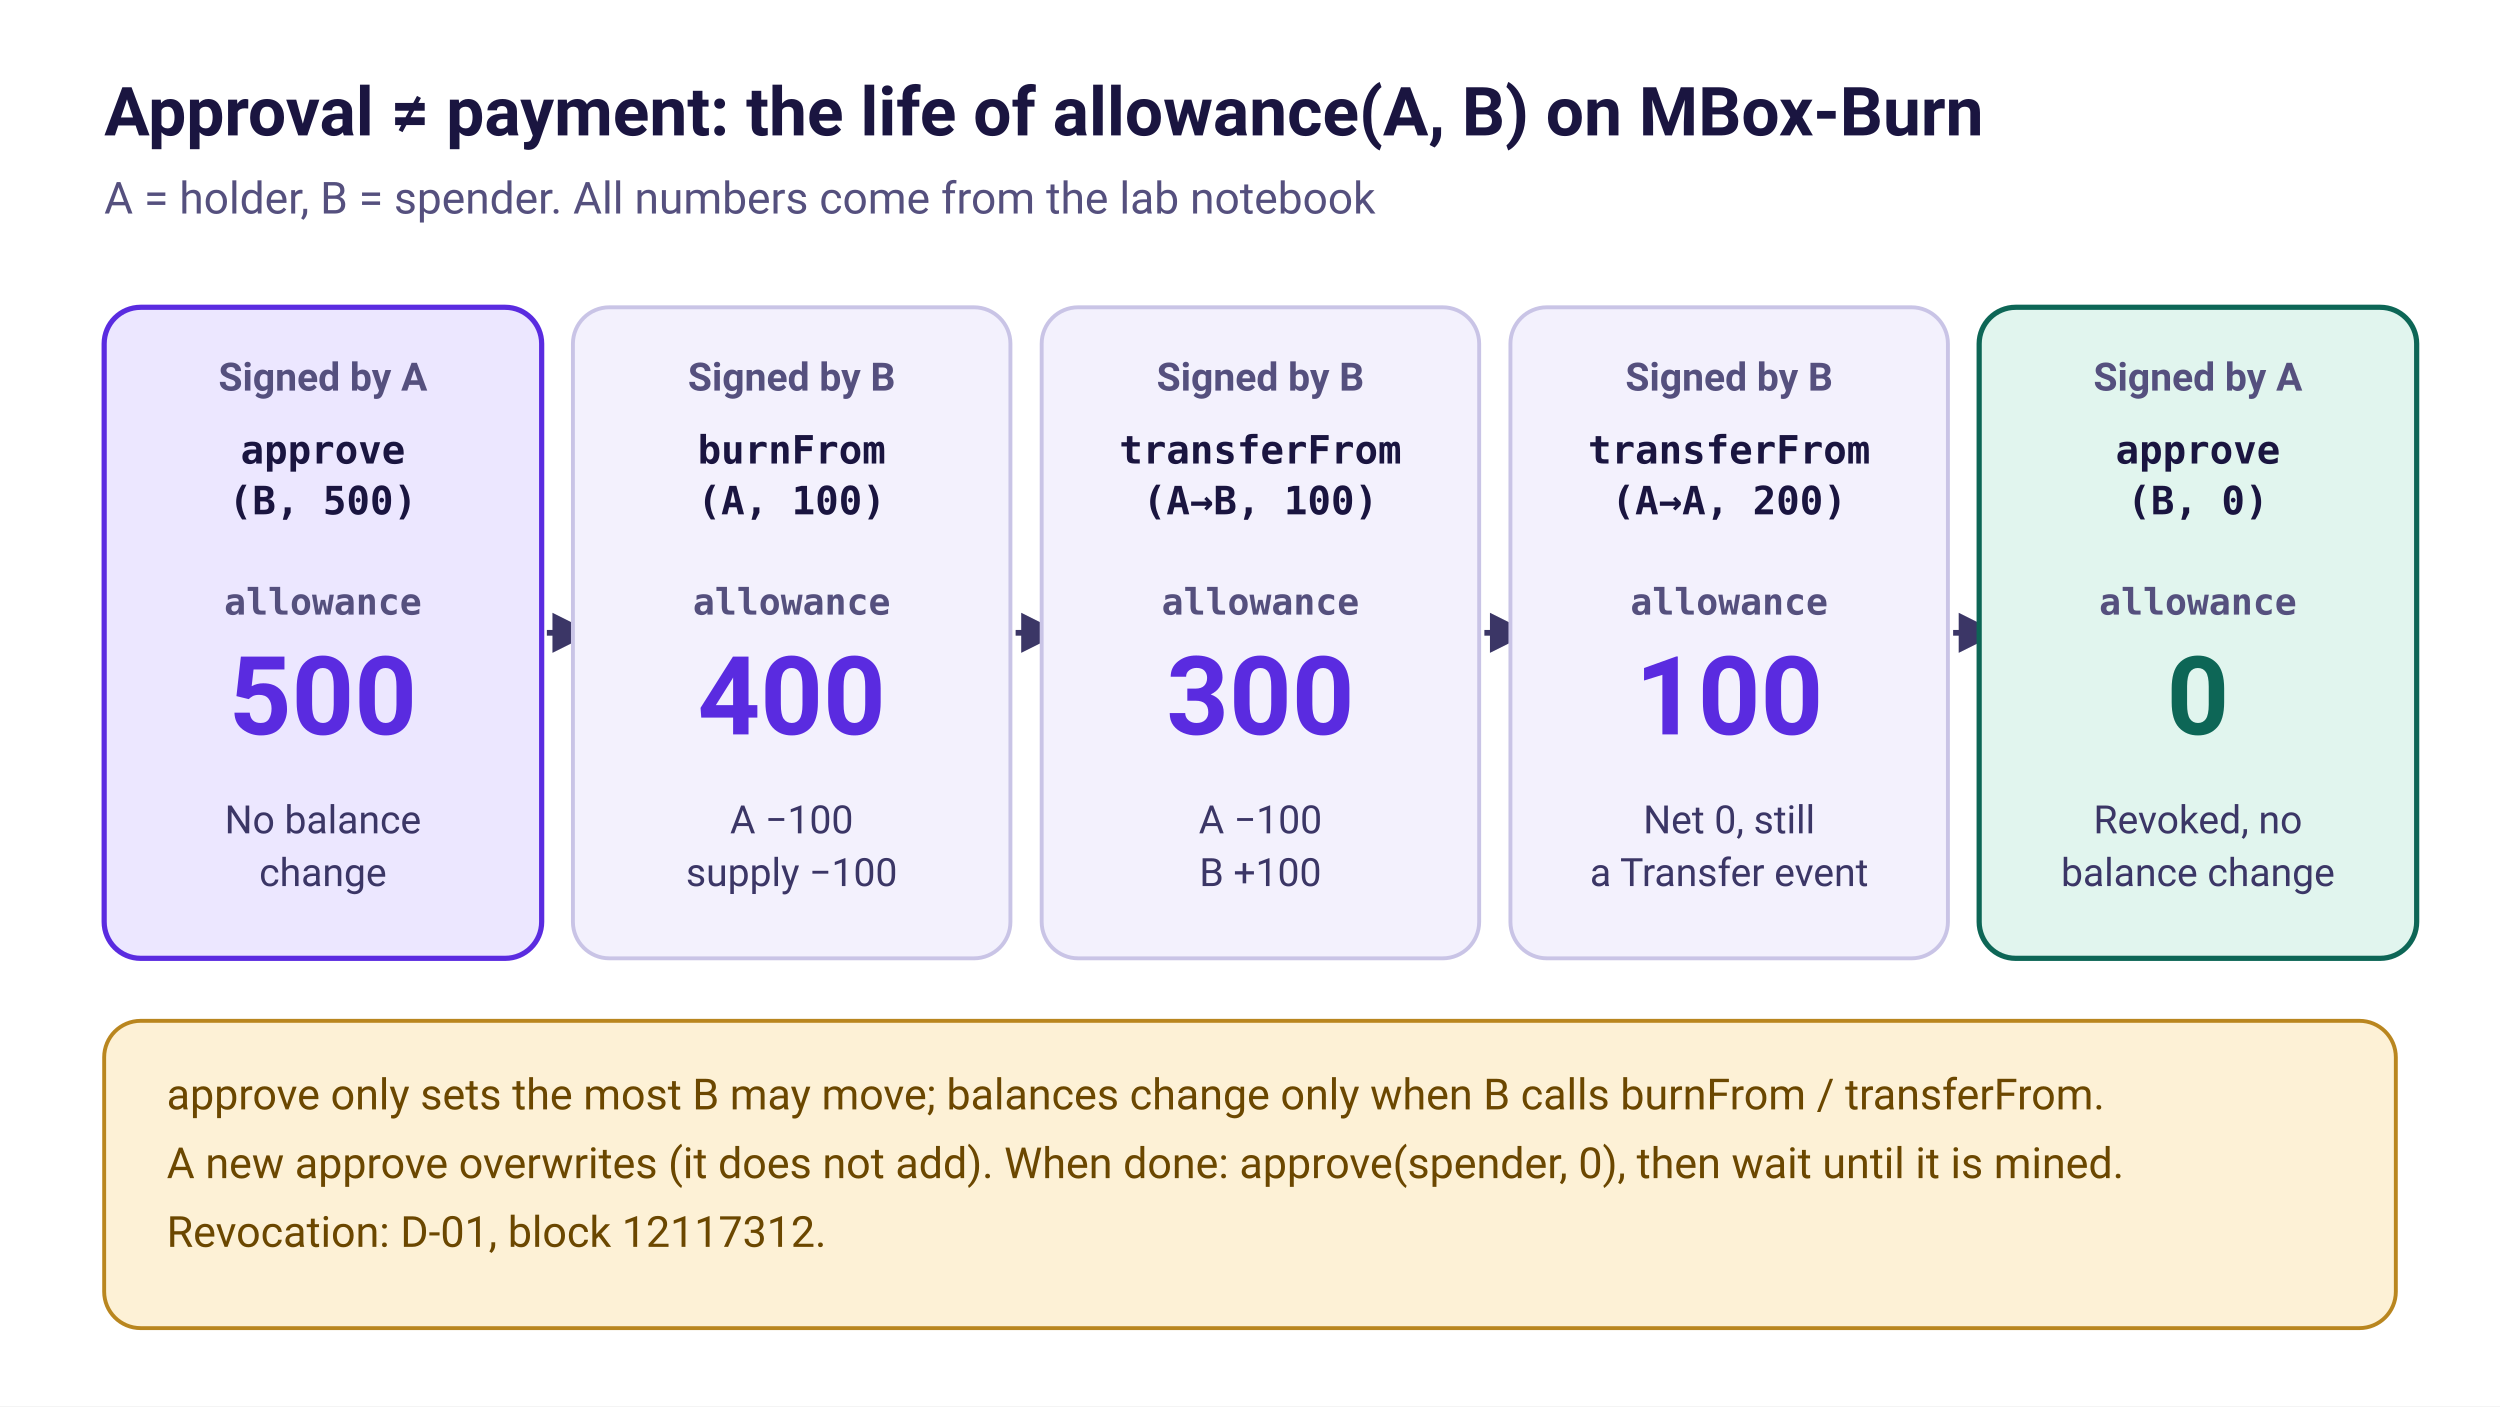
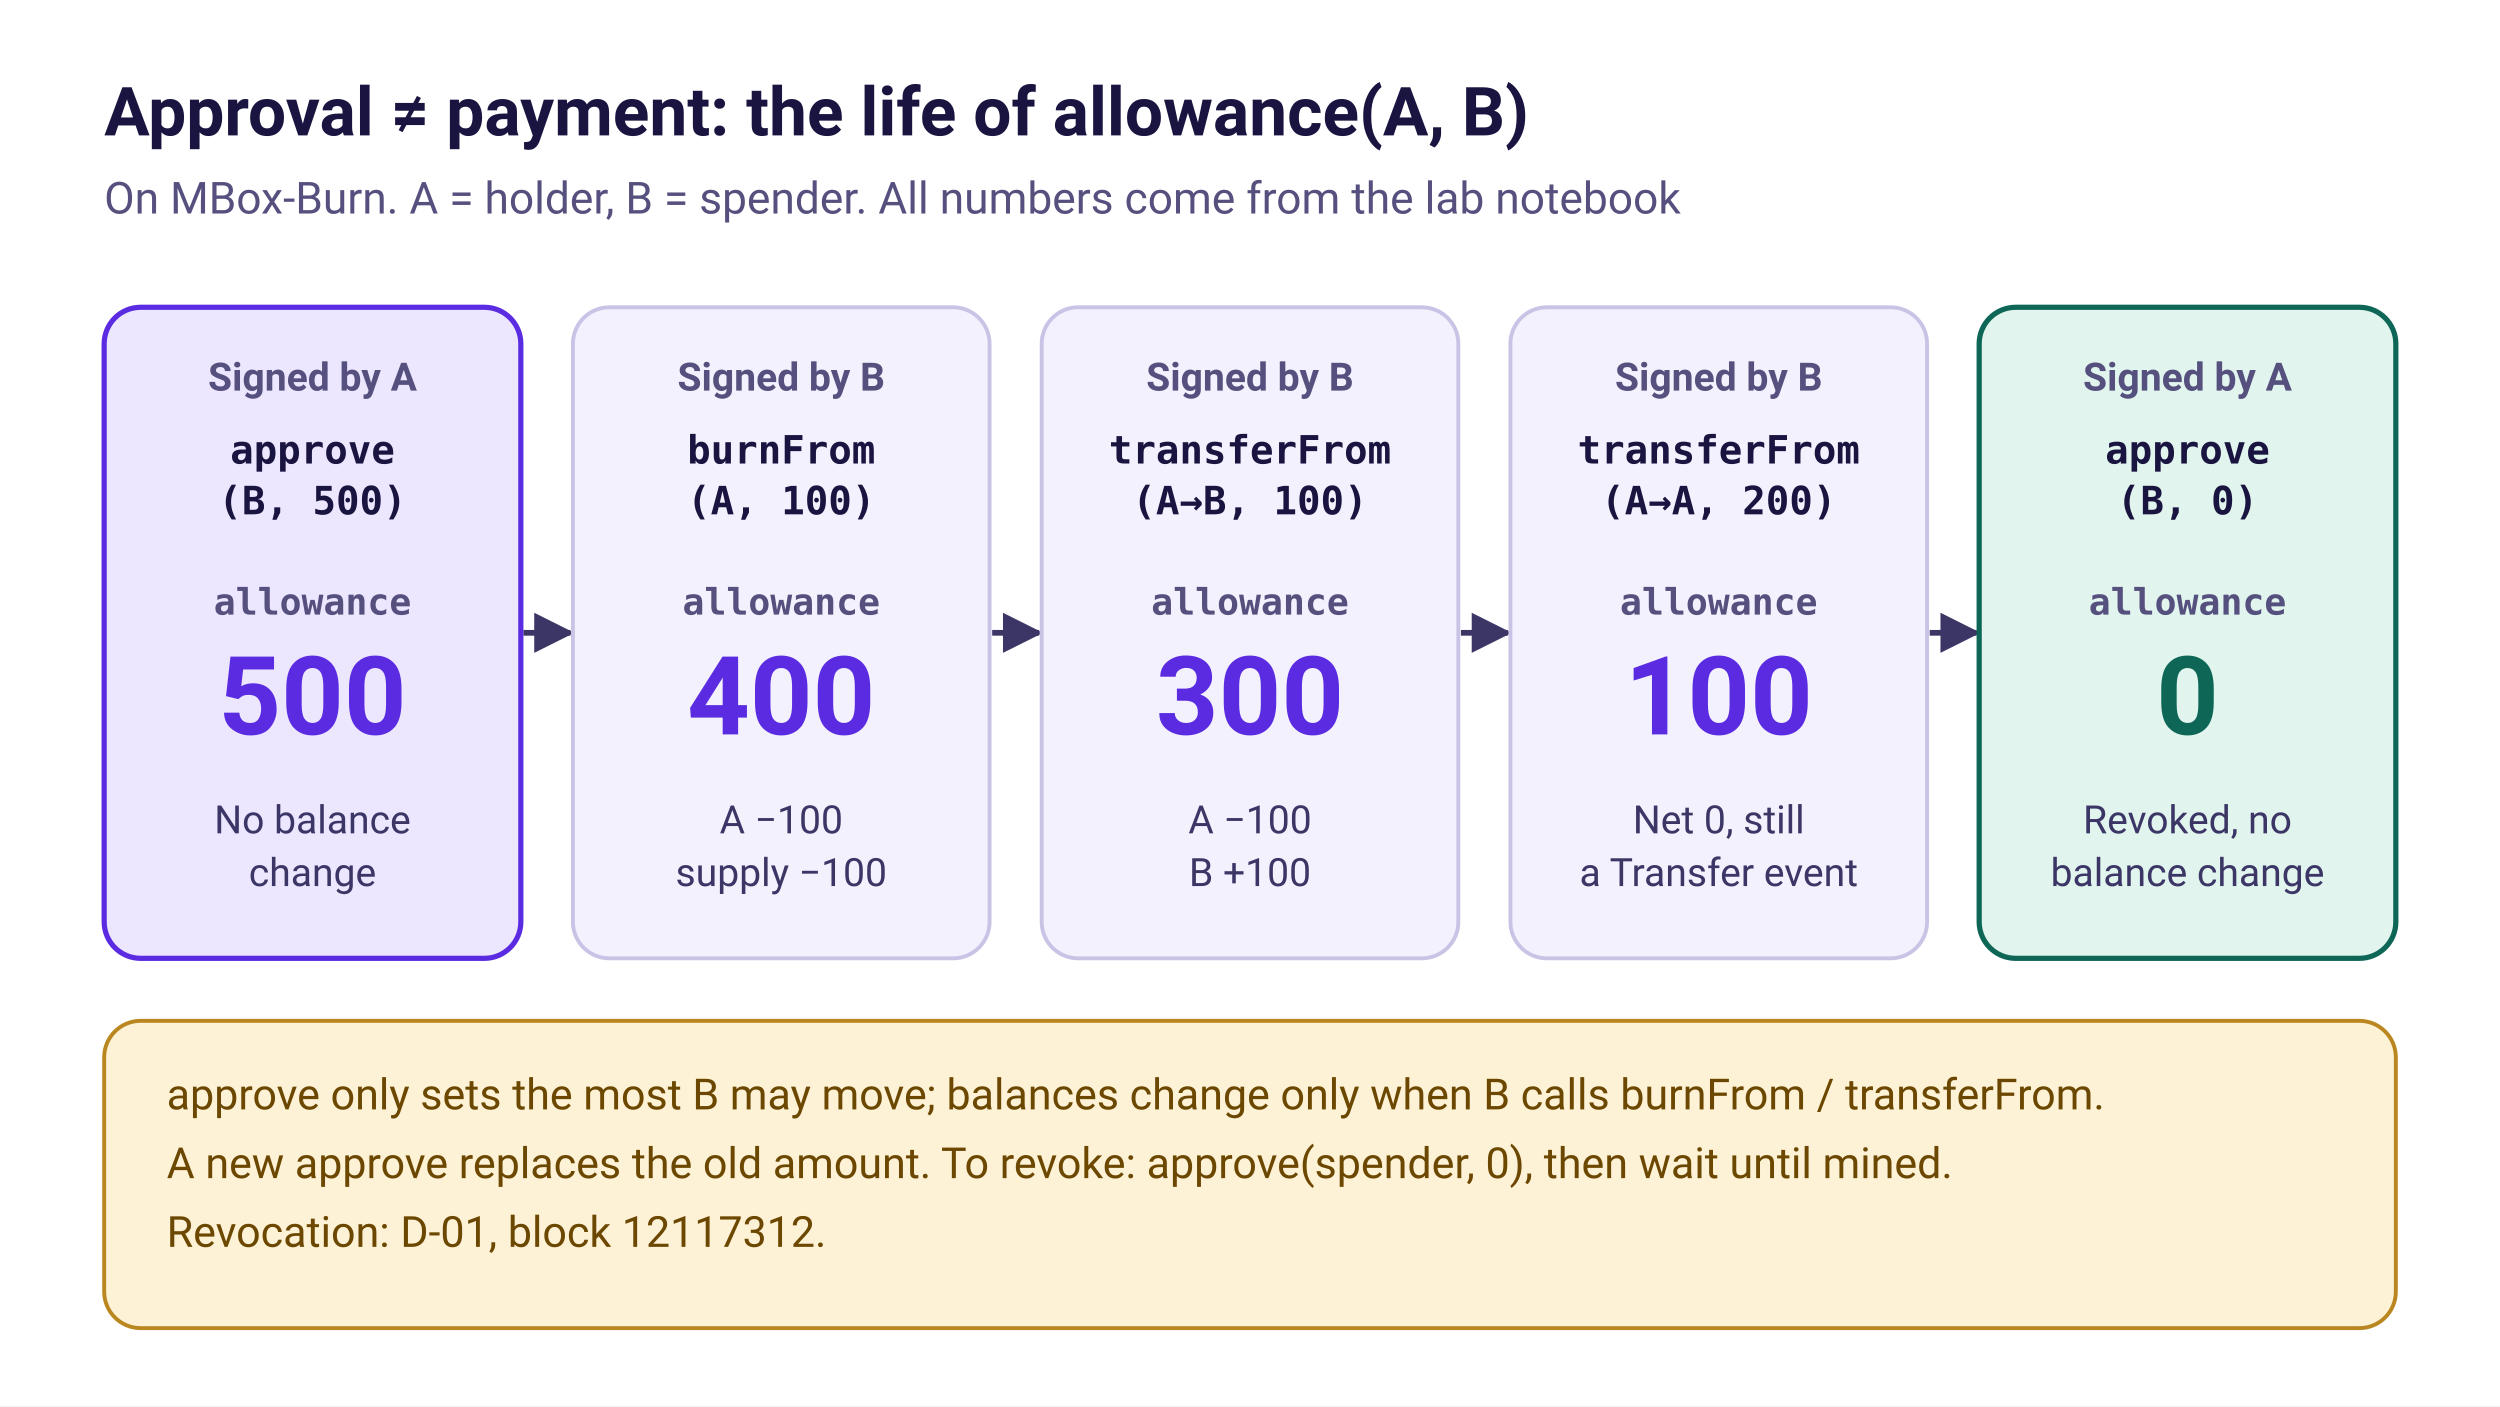
<svg xmlns="http://www.w3.org/2000/svg" viewBox="0 0 960 540" width="960" height="540" role="img" aria-labelledby="t d" lang="en">
  <defs>
    <marker id="a-ink" viewBox="0 0 10 10" refX="9" refY="5" markerWidth="7" markerHeight="7" orient="auto-start-reverse">
      <path d="M0 0L10 5L0 10z" fill="#3b3666" />
    </marker>
    <marker id="a-brand" viewBox="0 0 10 10" refX="9" refY="5" markerWidth="7" markerHeight="7" orient="auto-start-reverse">
      <path d="M0 0L10 5L0 10z" fill="#5a2be0" />
    </marker>
    <marker id="a-teal" viewBox="0 0 10 10" refX="9" refY="5" markerWidth="7" markerHeight="7" orient="auto-start-reverse">
      <path d="M0 0L10 5L0 10z" fill="#0d6656" />
    </marker>
    <marker id="a-grey" viewBox="0 0 10 10" refX="9" refY="5" markerWidth="7" markerHeight="7" orient="auto-start-reverse">
      <path d="M0 0L10 5L0 10z" fill="#77729f" />
    </marker>
  </defs>
  <rect width="960" height="540" fill="#ffffff" />
-   <text x="40" y="52" font-family="system-ui, -apple-system, 'Segoe UI', Roboto, 'PingFang SC', 'Hiragino Sans GB', 'Noto Sans CJK SC', 'Noto Sans SC', 'Microsoft YaHei', Arial, sans-serif" font-size="26" font-weight="700" fill="#1a1540" text-anchor="start">Approval ≠ payment: the life of allowance(A, B) on MBox-Burn</text>
-   <text x="40" y="82" font-family="system-ui, -apple-system, 'Segoe UI', Roboto, 'PingFang SC', 'Hiragino Sans GB', 'Noto Sans CJK SC', 'Noto Sans SC', 'Microsoft YaHei', Arial, sans-serif" font-size="17" font-weight="400" fill="#55507e" text-anchor="start">A = holder, B = spender. All numbers come from the lab notebook</text>
-   <rect x="40" y="118" width="168" height="250" rx="14" fill="#ece7ff" stroke="#5a2be0" stroke-width="2" />
-   <text x="124" y="150" font-family="system-ui, -apple-system, 'Segoe UI', Roboto, 'PingFang SC', 'Hiragino Sans GB', 'Noto Sans CJK SC', 'Noto Sans SC', 'Microsoft YaHei', Arial, sans-serif" font-size="15" font-weight="600" fill="#55507e" text-anchor="middle">Signed by A</text>
-   <text x="124" y="178.0" font-family="ui-monospace, 'SFMono-Regular', Menlo, Consolas, monospace" font-size="15" font-weight="700" fill="#1a1540" text-anchor="middle">approve</text>
-   <text x="124" y="197.5" font-family="ui-monospace, 'SFMono-Regular', Menlo, Consolas, monospace" font-size="15" font-weight="700" fill="#1a1540" text-anchor="middle">(B, 500)</text>
-   <text x="124" y="236" font-family="ui-monospace, 'SFMono-Regular', Menlo, Consolas, monospace" font-size="14" font-weight="600" fill="#55507e" text-anchor="middle">allowance</text>
-   <text x="124" y="282" font-family="system-ui, -apple-system, 'Segoe UI', Roboto, 'PingFang SC', 'Hiragino Sans GB', 'Noto Sans CJK SC', 'Noto Sans SC', 'Microsoft YaHei', Arial, sans-serif" font-size="42" font-weight="700" fill="#5a2be0" text-anchor="middle">500</text>
-   <text x="124" y="320.0" font-family="system-ui, -apple-system, 'Segoe UI', Roboto, 'PingFang SC', 'Hiragino Sans GB', 'Noto Sans CJK SC', 'Noto Sans SC', 'Microsoft YaHei', Arial, sans-serif" font-size="15" font-weight="400" fill="#3b3666" text-anchor="middle">No balance</text>
-   <text x="124" y="340.25" font-family="system-ui, -apple-system, 'Segoe UI', Roboto, 'PingFang SC', 'Hiragino Sans GB', 'Noto Sans CJK SC', 'Noto Sans SC', 'Microsoft YaHei', Arial, sans-serif" font-size="15" font-weight="400" fill="#3b3666" text-anchor="middle">change</text>
-   <line x1="210" y1="243" x2="226" y2="243" stroke="#3b3666" stroke-width="2.2" marker-end="url(#a-ink)" />
-   <rect x="220" y="118" width="168" height="250" rx="14" fill="#f3f1fd" stroke="#c9c4e6" stroke-width="1.5" />
-   <text x="304" y="150" font-family="system-ui, -apple-system, 'Segoe UI', Roboto, 'PingFang SC', 'Hiragino Sans GB', 'Noto Sans CJK SC', 'Noto Sans SC', 'Microsoft YaHei', Arial, sans-serif" font-size="15" font-weight="600" fill="#55507e" text-anchor="middle">Signed by B</text>
-   <text x="304" y="178.0" font-family="ui-monospace, 'SFMono-Regular', Menlo, Consolas, monospace" font-size="15" font-weight="700" fill="#1a1540" text-anchor="middle">burnFrom</text>
-   <text x="304" y="197.5" font-family="ui-monospace, 'SFMono-Regular', Menlo, Consolas, monospace" font-size="15" font-weight="700" fill="#1a1540" text-anchor="middle">(A, 100)</text>
-   <text x="304" y="236" font-family="ui-monospace, 'SFMono-Regular', Menlo, Consolas, monospace" font-size="14" font-weight="600" fill="#55507e" text-anchor="middle">allowance</text>
-   <text x="304" y="282" font-family="system-ui, -apple-system, 'Segoe UI', Roboto, 'PingFang SC', 'Hiragino Sans GB', 'Noto Sans CJK SC', 'Noto Sans SC', 'Microsoft YaHei', Arial, sans-serif" font-size="42" font-weight="700" fill="#5a2be0" text-anchor="middle">400</text>
-   <text x="304" y="320.0" font-family="system-ui, -apple-system, 'Segoe UI', Roboto, 'PingFang SC', 'Hiragino Sans GB', 'Noto Sans CJK SC', 'Noto Sans SC', 'Microsoft YaHei', Arial, sans-serif" font-size="15" font-weight="400" fill="#3b3666" text-anchor="middle">A −100</text>
-   <text x="304" y="340.25" font-family="system-ui, -apple-system, 'Segoe UI', Roboto, 'PingFang SC', 'Hiragino Sans GB', 'Noto Sans CJK SC', 'Noto Sans SC', 'Microsoft YaHei', Arial, sans-serif" font-size="15" font-weight="400" fill="#3b3666" text-anchor="middle">supply −100</text>
-   <line x1="390" y1="243" x2="406" y2="243" stroke="#3b3666" stroke-width="2.2" marker-end="url(#a-ink)" />
-   <rect x="400" y="118" width="168" height="250" rx="14" fill="#f3f1fd" stroke="#c9c4e6" stroke-width="1.5" />
-   <text x="484" y="150" font-family="system-ui, -apple-system, 'Segoe UI', Roboto, 'PingFang SC', 'Hiragino Sans GB', 'Noto Sans CJK SC', 'Noto Sans SC', 'Microsoft YaHei', Arial, sans-serif" font-size="15" font-weight="600" fill="#55507e" text-anchor="middle">Signed by B</text>
-   <text x="484" y="178.0" font-family="ui-monospace, 'SFMono-Regular', Menlo, Consolas, monospace" font-size="15" font-weight="700" fill="#1a1540" text-anchor="middle">transferFrom</text>
-   <text x="484" y="197.5" font-family="ui-monospace, 'SFMono-Regular', Menlo, Consolas, monospace" font-size="15" font-weight="700" fill="#1a1540" text-anchor="middle">(A→B, 100)</text>
-   <text x="484" y="236" font-family="ui-monospace, 'SFMono-Regular', Menlo, Consolas, monospace" font-size="14" font-weight="600" fill="#55507e" text-anchor="middle">allowance</text>
-   <text x="484" y="282" font-family="system-ui, -apple-system, 'Segoe UI', Roboto, 'PingFang SC', 'Hiragino Sans GB', 'Noto Sans CJK SC', 'Noto Sans SC', 'Microsoft YaHei', Arial, sans-serif" font-size="42" font-weight="700" fill="#5a2be0" text-anchor="middle">300</text>
-   <text x="484" y="320.0" font-family="system-ui, -apple-system, 'Segoe UI', Roboto, 'PingFang SC', 'Hiragino Sans GB', 'Noto Sans CJK SC', 'Noto Sans SC', 'Microsoft YaHei', Arial, sans-serif" font-size="15" font-weight="400" fill="#3b3666" text-anchor="middle">A −100</text>
-   <text x="484" y="340.25" font-family="system-ui, -apple-system, 'Segoe UI', Roboto, 'PingFang SC', 'Hiragino Sans GB', 'Noto Sans CJK SC', 'Noto Sans SC', 'Microsoft YaHei', Arial, sans-serif" font-size="15" font-weight="400" fill="#3b3666" text-anchor="middle">B +100</text>
-   <line x1="570" y1="243" x2="586" y2="243" stroke="#3b3666" stroke-width="2.2" marker-end="url(#a-ink)" />
-   <rect x="580" y="118" width="168" height="250" rx="14" fill="#f3f1fd" stroke="#c9c4e6" stroke-width="1.5" />
-   <text x="664" y="150" font-family="system-ui, -apple-system, 'Segoe UI', Roboto, 'PingFang SC', 'Hiragino Sans GB', 'Noto Sans CJK SC', 'Noto Sans SC', 'Microsoft YaHei', Arial, sans-serif" font-size="15" font-weight="600" fill="#55507e" text-anchor="middle">Signed by B</text>
-   <text x="664" y="178.0" font-family="ui-monospace, 'SFMono-Regular', Menlo, Consolas, monospace" font-size="15" font-weight="700" fill="#1a1540" text-anchor="middle">transferFrom</text>
-   <text x="664" y="197.5" font-family="ui-monospace, 'SFMono-Regular', Menlo, Consolas, monospace" font-size="15" font-weight="700" fill="#1a1540" text-anchor="middle">(A→A, 200)</text>
-   <text x="664" y="236" font-family="ui-monospace, 'SFMono-Regular', Menlo, Consolas, monospace" font-size="14" font-weight="600" fill="#55507e" text-anchor="middle">allowance</text>
-   <text x="664" y="282" font-family="system-ui, -apple-system, 'Segoe UI', Roboto, 'PingFang SC', 'Hiragino Sans GB', 'Noto Sans CJK SC', 'Noto Sans SC', 'Microsoft YaHei', Arial, sans-serif" font-size="42" font-weight="700" fill="#5a2be0" text-anchor="middle">100</text>
-   <text x="664" y="320.0" font-family="system-ui, -apple-system, 'Segoe UI', Roboto, 'PingFang SC', 'Hiragino Sans GB', 'Noto Sans CJK SC', 'Noto Sans SC', 'Microsoft YaHei', Arial, sans-serif" font-size="15" font-weight="400" fill="#3b3666" text-anchor="middle">Net 0, still</text>
-   <text x="664" y="340.25" font-family="system-ui, -apple-system, 'Segoe UI', Roboto, 'PingFang SC', 'Hiragino Sans GB', 'Noto Sans CJK SC', 'Noto Sans SC', 'Microsoft YaHei', Arial, sans-serif" font-size="15" font-weight="400" fill="#3b3666" text-anchor="middle">a Transfer event</text>
-   <line x1="750" y1="243" x2="766" y2="243" stroke="#3b3666" stroke-width="2.2" marker-end="url(#a-ink)" />
-   <rect x="760" y="118" width="168" height="250" rx="14" fill="#e1f5ee" stroke="#0d6656" stroke-width="2" />
-   <text x="844" y="150" font-family="system-ui, -apple-system, 'Segoe UI', Roboto, 'PingFang SC', 'Hiragino Sans GB', 'Noto Sans CJK SC', 'Noto Sans SC', 'Microsoft YaHei', Arial, sans-serif" font-size="15" font-weight="600" fill="#55507e" text-anchor="middle">Signed by A</text>
-   <text x="844" y="178.0" font-family="ui-monospace, 'SFMono-Regular', Menlo, Consolas, monospace" font-size="15" font-weight="700" fill="#1a1540" text-anchor="middle">approve</text>
-   <text x="844" y="197.5" font-family="ui-monospace, 'SFMono-Regular', Menlo, Consolas, monospace" font-size="15" font-weight="700" fill="#1a1540" text-anchor="middle">(B, 0)</text>
-   <text x="844" y="236" font-family="ui-monospace, 'SFMono-Regular', Menlo, Consolas, monospace" font-size="14" font-weight="600" fill="#55507e" text-anchor="middle">allowance</text>
-   <text x="844" y="282" font-family="system-ui, -apple-system, 'Segoe UI', Roboto, 'PingFang SC', 'Hiragino Sans GB', 'Noto Sans CJK SC', 'Noto Sans SC', 'Microsoft YaHei', Arial, sans-serif" font-size="42" font-weight="700" fill="#0d6656" text-anchor="middle">0</text>
-   <text x="844" y="320.0" font-family="system-ui, -apple-system, 'Segoe UI', Roboto, 'PingFang SC', 'Hiragino Sans GB', 'Noto Sans CJK SC', 'Noto Sans SC', 'Microsoft YaHei', Arial, sans-serif" font-size="15" font-weight="400" fill="#3b3666" text-anchor="middle">Revoked, no</text>
-   <text x="844" y="340.25" font-family="system-ui, -apple-system, 'Segoe UI', Roboto, 'PingFang SC', 'Hiragino Sans GB', 'Noto Sans CJK SC', 'Noto Sans SC', 'Microsoft YaHei', Arial, sans-serif" font-size="15" font-weight="400" fill="#3b3666" text-anchor="middle">balance change</text>
+   <text x="40" y="52" font-family="system-ui, -apple-system, 'Segoe UI', Roboto, 'PingFang SC', 'Hiragino Sans GB', 'Noto Sans CJK SC', 'Noto Sans SC', 'Microsoft YaHei', Arial, sans-serif" font-size="26" font-weight="700" fill="#1a1540" text-anchor="start">Approval ≠ payment: the life of allowance(A, B)</text>
+   <text x="40" y="82" font-family="system-ui, -apple-system, 'Segoe UI', Roboto, 'PingFang SC', 'Hiragino Sans GB', 'Noto Sans CJK SC', 'Noto Sans SC', 'Microsoft YaHei', Arial, sans-serif" font-size="17" font-weight="400" fill="#55507e" text-anchor="start">On MBox-Burn. A = holder, B = spender. All numbers come from the lab notebook</text>
+   <rect x="40" y="118" width="160" height="250" rx="14" fill="#ece7ff" stroke="#5a2be0" stroke-width="2" />
+   <text x="120" y="150" font-family="system-ui, -apple-system, 'Segoe UI', Roboto, 'PingFang SC', 'Hiragino Sans GB', 'Noto Sans CJK SC', 'Noto Sans SC', 'Microsoft YaHei', Arial, sans-serif" font-size="15" font-weight="600" fill="#55507e" text-anchor="middle">Signed by A</text>
+   <text x="120" y="178.0" font-family="ui-monospace, 'SFMono-Regular', Menlo, Consolas, monospace" font-size="15" font-weight="700" fill="#1a1540" text-anchor="middle">approve</text>
+   <text x="120" y="197.5" font-family="ui-monospace, 'SFMono-Regular', Menlo, Consolas, monospace" font-size="15" font-weight="700" fill="#1a1540" text-anchor="middle">(B, 500)</text>
+   <text x="120" y="236" font-family="ui-monospace, 'SFMono-Regular', Menlo, Consolas, monospace" font-size="14" font-weight="600" fill="#55507e" text-anchor="middle">allowance</text>
+   <text x="120" y="282" font-family="system-ui, -apple-system, 'Segoe UI', Roboto, 'PingFang SC', 'Hiragino Sans GB', 'Noto Sans CJK SC', 'Noto Sans SC', 'Microsoft YaHei', Arial, sans-serif" font-size="42" font-weight="700" fill="#5a2be0" text-anchor="middle">500</text>
+   <text x="120" y="320.0" font-family="system-ui, -apple-system, 'Segoe UI', Roboto, 'PingFang SC', 'Hiragino Sans GB', 'Noto Sans CJK SC', 'Noto Sans SC', 'Microsoft YaHei', Arial, sans-serif" font-size="15" font-weight="400" fill="#3b3666" text-anchor="middle">No balance</text>
+   <text x="120" y="340.25" font-family="system-ui, -apple-system, 'Segoe UI', Roboto, 'PingFang SC', 'Hiragino Sans GB', 'Noto Sans CJK SC', 'Noto Sans SC', 'Microsoft YaHei', Arial, sans-serif" font-size="15" font-weight="400" fill="#3b3666" text-anchor="middle">change</text>
+   <line x1="201" y1="243" x2="219" y2="243" stroke="#3b3666" stroke-width="2.2" marker-end="url(#a-ink)" />
+   <rect x="220" y="118" width="160" height="250" rx="14" fill="#f3f1fd" stroke="#c9c4e6" stroke-width="1.5" />
+   <text x="300" y="150" font-family="system-ui, -apple-system, 'Segoe UI', Roboto, 'PingFang SC', 'Hiragino Sans GB', 'Noto Sans CJK SC', 'Noto Sans SC', 'Microsoft YaHei', Arial, sans-serif" font-size="15" font-weight="600" fill="#55507e" text-anchor="middle">Signed by B</text>
+   <text x="300" y="178.0" font-family="ui-monospace, 'SFMono-Regular', Menlo, Consolas, monospace" font-size="15" font-weight="700" fill="#1a1540" text-anchor="middle">burnFrom</text>
+   <text x="300" y="197.5" font-family="ui-monospace, 'SFMono-Regular', Menlo, Consolas, monospace" font-size="15" font-weight="700" fill="#1a1540" text-anchor="middle">(A, 100)</text>
+   <text x="300" y="236" font-family="ui-monospace, 'SFMono-Regular', Menlo, Consolas, monospace" font-size="14" font-weight="600" fill="#55507e" text-anchor="middle">allowance</text>
+   <text x="300" y="282" font-family="system-ui, -apple-system, 'Segoe UI', Roboto, 'PingFang SC', 'Hiragino Sans GB', 'Noto Sans CJK SC', 'Noto Sans SC', 'Microsoft YaHei', Arial, sans-serif" font-size="42" font-weight="700" fill="#5a2be0" text-anchor="middle">400</text>
+   <text x="300" y="320.0" font-family="system-ui, -apple-system, 'Segoe UI', Roboto, 'PingFang SC', 'Hiragino Sans GB', 'Noto Sans CJK SC', 'Noto Sans SC', 'Microsoft YaHei', Arial, sans-serif" font-size="15" font-weight="400" fill="#3b3666" text-anchor="middle">A −100</text>
+   <text x="300" y="340.25" font-family="system-ui, -apple-system, 'Segoe UI', Roboto, 'PingFang SC', 'Hiragino Sans GB', 'Noto Sans CJK SC', 'Noto Sans SC', 'Microsoft YaHei', Arial, sans-serif" font-size="15" font-weight="400" fill="#3b3666" text-anchor="middle">supply −100</text>
+   <line x1="381" y1="243" x2="399" y2="243" stroke="#3b3666" stroke-width="2.2" marker-end="url(#a-ink)" />
+   <rect x="400" y="118" width="160" height="250" rx="14" fill="#f3f1fd" stroke="#c9c4e6" stroke-width="1.5" />
+   <text x="480" y="150" font-family="system-ui, -apple-system, 'Segoe UI', Roboto, 'PingFang SC', 'Hiragino Sans GB', 'Noto Sans CJK SC', 'Noto Sans SC', 'Microsoft YaHei', Arial, sans-serif" font-size="15" font-weight="600" fill="#55507e" text-anchor="middle">Signed by B</text>
+   <text x="480" y="178.0" font-family="ui-monospace, 'SFMono-Regular', Menlo, Consolas, monospace" font-size="15" font-weight="700" fill="#1a1540" text-anchor="middle">transferFrom</text>
+   <text x="480" y="197.5" font-family="ui-monospace, 'SFMono-Regular', Menlo, Consolas, monospace" font-size="15" font-weight="700" fill="#1a1540" text-anchor="middle">(A→B, 100)</text>
+   <text x="480" y="236" font-family="ui-monospace, 'SFMono-Regular', Menlo, Consolas, monospace" font-size="14" font-weight="600" fill="#55507e" text-anchor="middle">allowance</text>
+   <text x="480" y="282" font-family="system-ui, -apple-system, 'Segoe UI', Roboto, 'PingFang SC', 'Hiragino Sans GB', 'Noto Sans CJK SC', 'Noto Sans SC', 'Microsoft YaHei', Arial, sans-serif" font-size="42" font-weight="700" fill="#5a2be0" text-anchor="middle">300</text>
+   <text x="480" y="320.0" font-family="system-ui, -apple-system, 'Segoe UI', Roboto, 'PingFang SC', 'Hiragino Sans GB', 'Noto Sans CJK SC', 'Noto Sans SC', 'Microsoft YaHei', Arial, sans-serif" font-size="15" font-weight="400" fill="#3b3666" text-anchor="middle">A −100</text>
+   <text x="480" y="340.25" font-family="system-ui, -apple-system, 'Segoe UI', Roboto, 'PingFang SC', 'Hiragino Sans GB', 'Noto Sans CJK SC', 'Noto Sans SC', 'Microsoft YaHei', Arial, sans-serif" font-size="15" font-weight="400" fill="#3b3666" text-anchor="middle">B +100</text>
+   <line x1="561" y1="243" x2="579" y2="243" stroke="#3b3666" stroke-width="2.2" marker-end="url(#a-ink)" />
+   <rect x="580" y="118" width="160" height="250" rx="14" fill="#f3f1fd" stroke="#c9c4e6" stroke-width="1.5" />
+   <text x="660" y="150" font-family="system-ui, -apple-system, 'Segoe UI', Roboto, 'PingFang SC', 'Hiragino Sans GB', 'Noto Sans CJK SC', 'Noto Sans SC', 'Microsoft YaHei', Arial, sans-serif" font-size="15" font-weight="600" fill="#55507e" text-anchor="middle">Signed by B</text>
+   <text x="660" y="178.0" font-family="ui-monospace, 'SFMono-Regular', Menlo, Consolas, monospace" font-size="15" font-weight="700" fill="#1a1540" text-anchor="middle">transferFrom</text>
+   <text x="660" y="197.5" font-family="ui-monospace, 'SFMono-Regular', Menlo, Consolas, monospace" font-size="15" font-weight="700" fill="#1a1540" text-anchor="middle">(A→A, 200)</text>
+   <text x="660" y="236" font-family="ui-monospace, 'SFMono-Regular', Menlo, Consolas, monospace" font-size="14" font-weight="600" fill="#55507e" text-anchor="middle">allowance</text>
+   <text x="660" y="282" font-family="system-ui, -apple-system, 'Segoe UI', Roboto, 'PingFang SC', 'Hiragino Sans GB', 'Noto Sans CJK SC', 'Noto Sans SC', 'Microsoft YaHei', Arial, sans-serif" font-size="42" font-weight="700" fill="#5a2be0" text-anchor="middle">100</text>
+   <text x="660" y="320.0" font-family="system-ui, -apple-system, 'Segoe UI', Roboto, 'PingFang SC', 'Hiragino Sans GB', 'Noto Sans CJK SC', 'Noto Sans SC', 'Microsoft YaHei', Arial, sans-serif" font-size="15" font-weight="400" fill="#3b3666" text-anchor="middle">Net 0, still</text>
+   <text x="660" y="340.25" font-family="system-ui, -apple-system, 'Segoe UI', Roboto, 'PingFang SC', 'Hiragino Sans GB', 'Noto Sans CJK SC', 'Noto Sans SC', 'Microsoft YaHei', Arial, sans-serif" font-size="15" font-weight="400" fill="#3b3666" text-anchor="middle">a Transfer event</text>
+   <line x1="741" y1="243" x2="759" y2="243" stroke="#3b3666" stroke-width="2.2" marker-end="url(#a-ink)" />
+   <rect x="760" y="118" width="160" height="250" rx="14" fill="#e1f5ee" stroke="#0d6656" stroke-width="2" />
+   <text x="840" y="150" font-family="system-ui, -apple-system, 'Segoe UI', Roboto, 'PingFang SC', 'Hiragino Sans GB', 'Noto Sans CJK SC', 'Noto Sans SC', 'Microsoft YaHei', Arial, sans-serif" font-size="15" font-weight="600" fill="#55507e" text-anchor="middle">Signed by A</text>
+   <text x="840" y="178.0" font-family="ui-monospace, 'SFMono-Regular', Menlo, Consolas, monospace" font-size="15" font-weight="700" fill="#1a1540" text-anchor="middle">approve</text>
+   <text x="840" y="197.5" font-family="ui-monospace, 'SFMono-Regular', Menlo, Consolas, monospace" font-size="15" font-weight="700" fill="#1a1540" text-anchor="middle">(B, 0)</text>
+   <text x="840" y="236" font-family="ui-monospace, 'SFMono-Regular', Menlo, Consolas, monospace" font-size="14" font-weight="600" fill="#55507e" text-anchor="middle">allowance</text>
+   <text x="840" y="282" font-family="system-ui, -apple-system, 'Segoe UI', Roboto, 'PingFang SC', 'Hiragino Sans GB', 'Noto Sans CJK SC', 'Noto Sans SC', 'Microsoft YaHei', Arial, sans-serif" font-size="42" font-weight="700" fill="#0d6656" text-anchor="middle">0</text>
+   <text x="840" y="320.0" font-family="system-ui, -apple-system, 'Segoe UI', Roboto, 'PingFang SC', 'Hiragino Sans GB', 'Noto Sans CJK SC', 'Noto Sans SC', 'Microsoft YaHei', Arial, sans-serif" font-size="15" font-weight="400" fill="#3b3666" text-anchor="middle">Revoked, no</text>
+   <text x="840" y="340.25" font-family="system-ui, -apple-system, 'Segoe UI', Roboto, 'PingFang SC', 'Hiragino Sans GB', 'Noto Sans CJK SC', 'Noto Sans SC', 'Microsoft YaHei', Arial, sans-serif" font-size="15" font-weight="400" fill="#3b3666" text-anchor="middle">balance change</text>
  <rect x="40" y="392" width="880" height="118" rx="14" fill="#fdf1d6" stroke="#b9861f" stroke-width="1.5" />
  <text x="64" y="426.0" font-family="system-ui, -apple-system, 'Segoe UI', Roboto, 'PingFang SC', 'Hiragino Sans GB', 'Noto Sans CJK SC', 'Noto Sans SC', 'Microsoft YaHei', Arial, sans-serif" font-size="16.5" font-weight="400" fill="#6b4700" text-anchor="start">approve only sets the most B may move; balances change only when B calls burnFrom / transferFrom.</text>
-   <text x="64" y="452.4" font-family="system-ui, -apple-system, 'Segoe UI', Roboto, 'PingFang SC', 'Hiragino Sans GB', 'Noto Sans CJK SC', 'Noto Sans SC', 'Microsoft YaHei', Arial, sans-serif" font-size="16.5" font-weight="400" fill="#6b4700" text-anchor="start">A new approve overwrites (it does not add). When done: approve(spender, 0), then wait until it is mined.</text>
+   <text x="64" y="452.4" font-family="system-ui, -apple-system, 'Segoe UI', Roboto, 'PingFang SC', 'Hiragino Sans GB', 'Noto Sans CJK SC', 'Noto Sans SC', 'Microsoft YaHei', Arial, sans-serif" font-size="16.5" font-weight="400" fill="#6b4700" text-anchor="start">A new approve replaces the old amount. To revoke: approve(spender, 0), then wait until mined.</text>
  <text x="64" y="478.8" font-family="system-ui, -apple-system, 'Segoe UI', Roboto, 'PingFang SC', 'Hiragino Sans GB', 'Noto Sans CJK SC', 'Noto Sans SC', 'Microsoft YaHei', Arial, sans-serif" font-size="16.5" font-weight="400" fill="#6b4700" text-anchor="start">Revocation: D-01, block 12117312.</text>
</svg>
